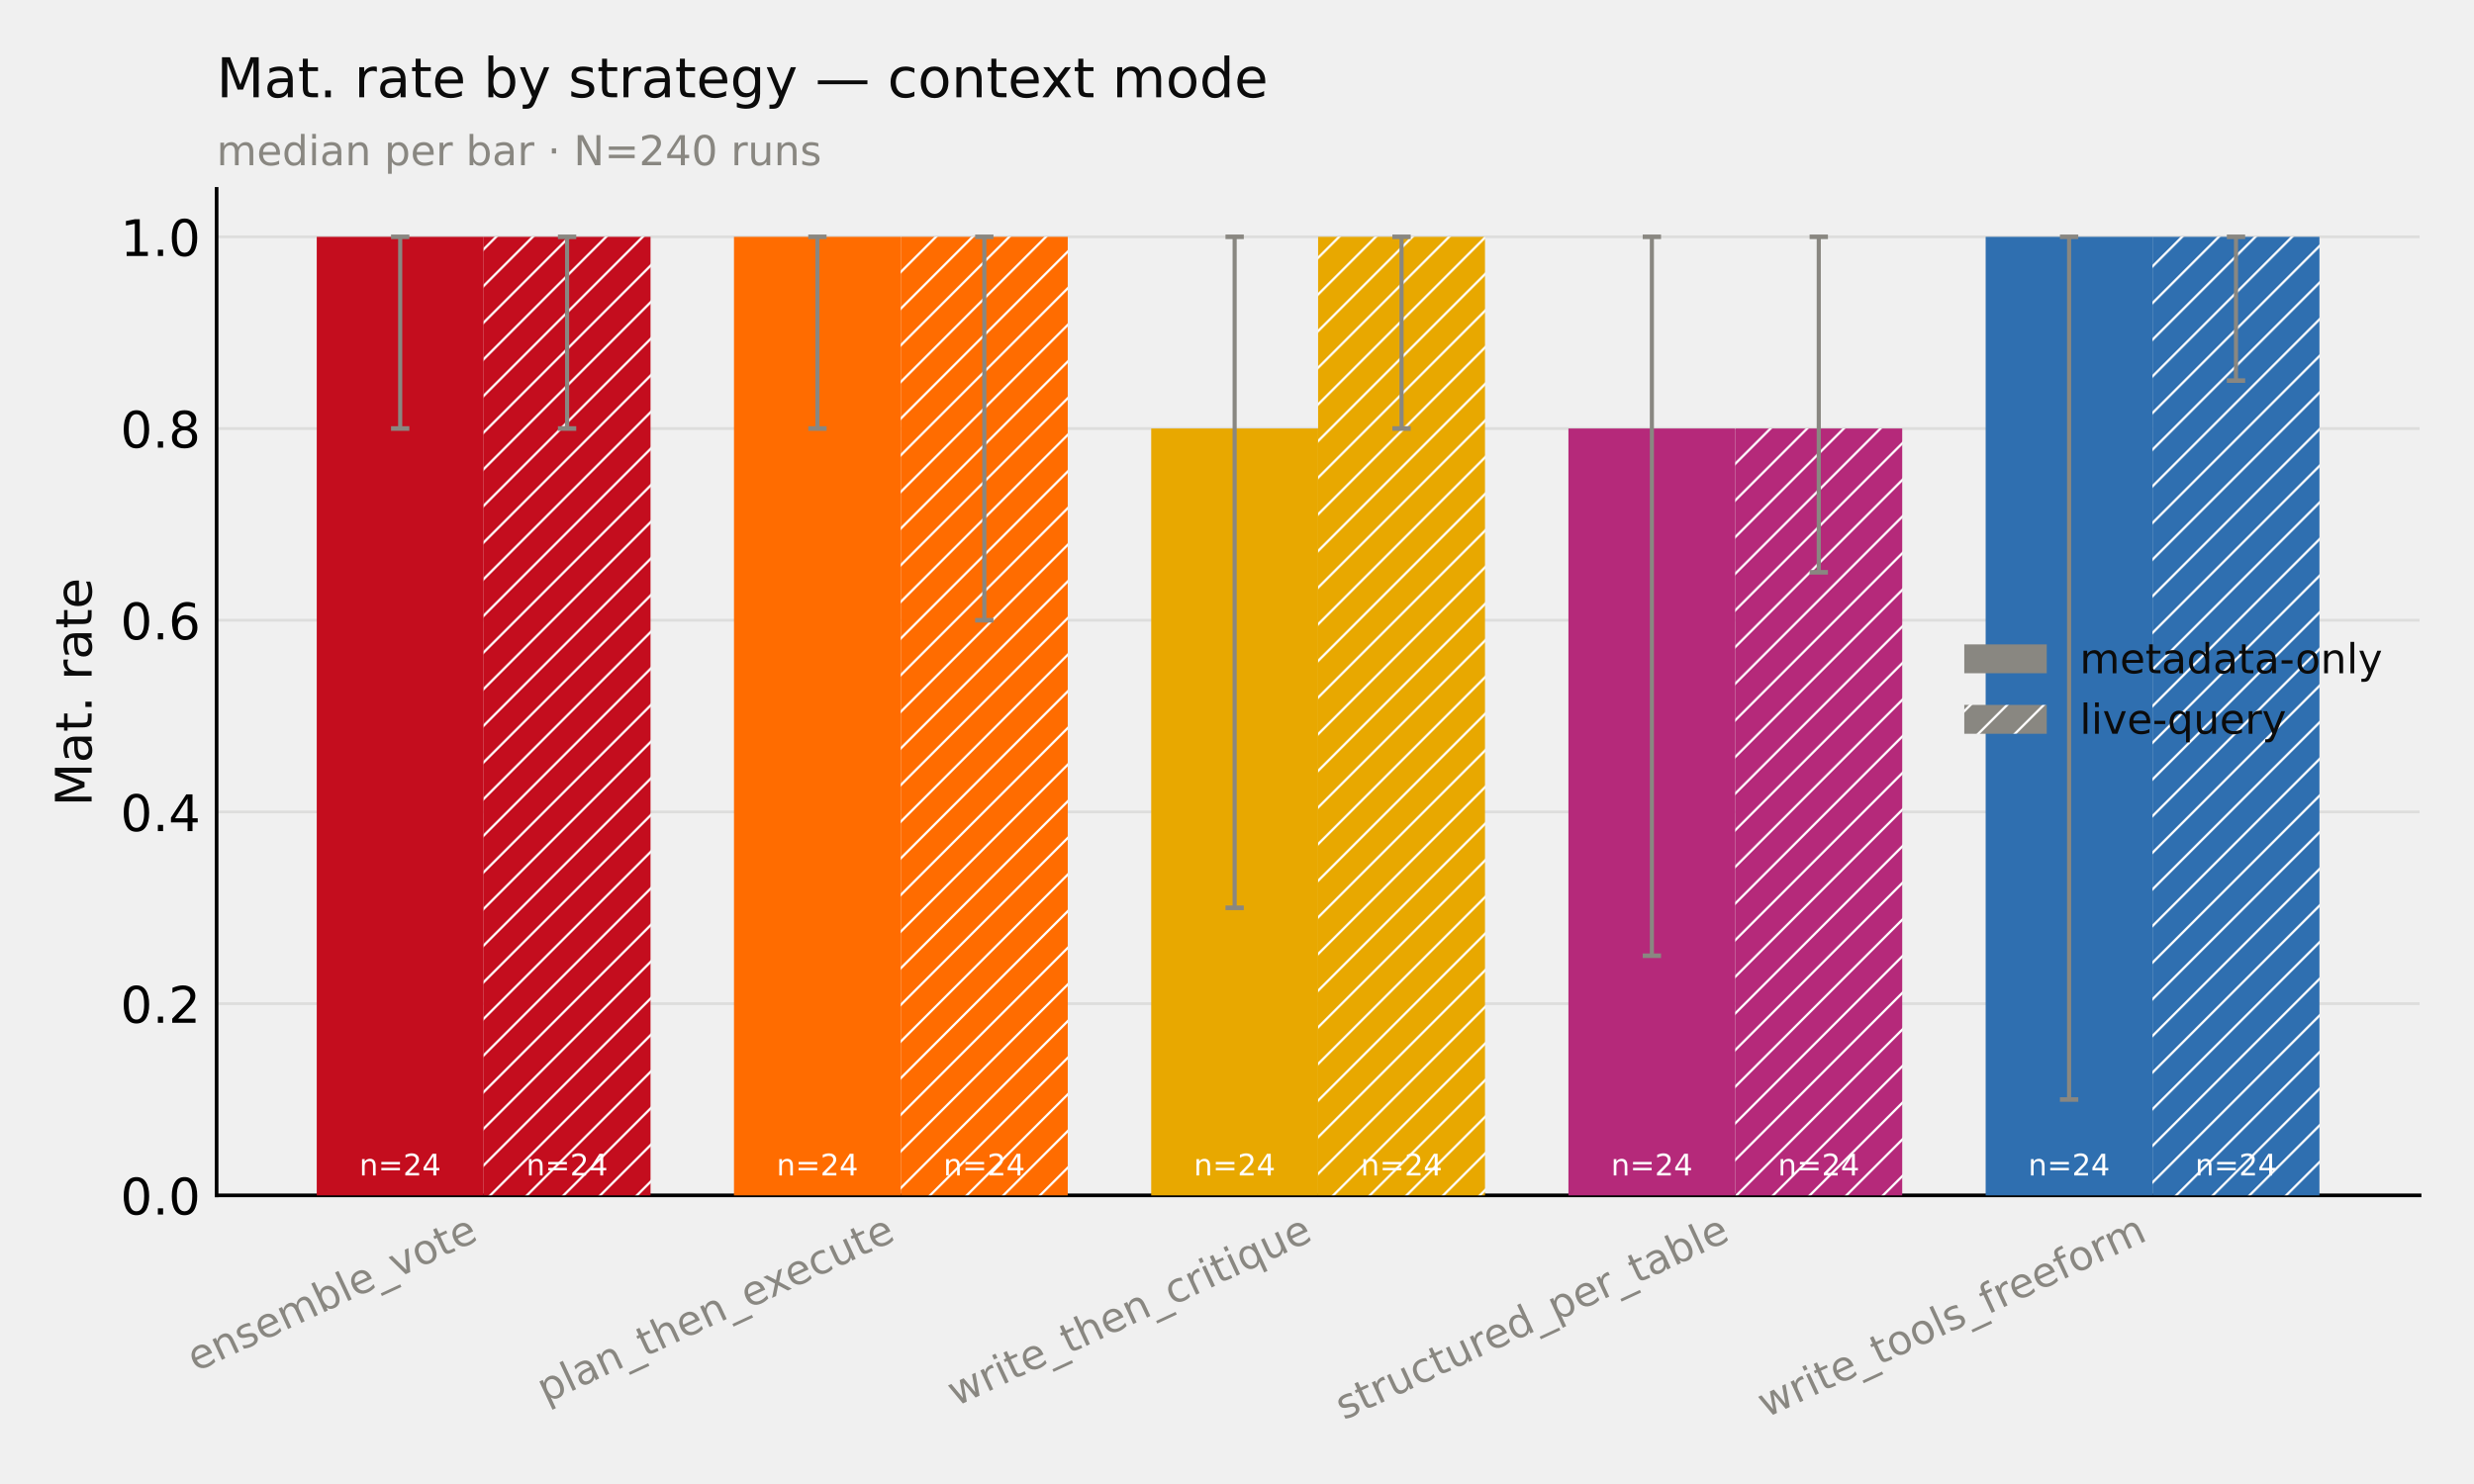
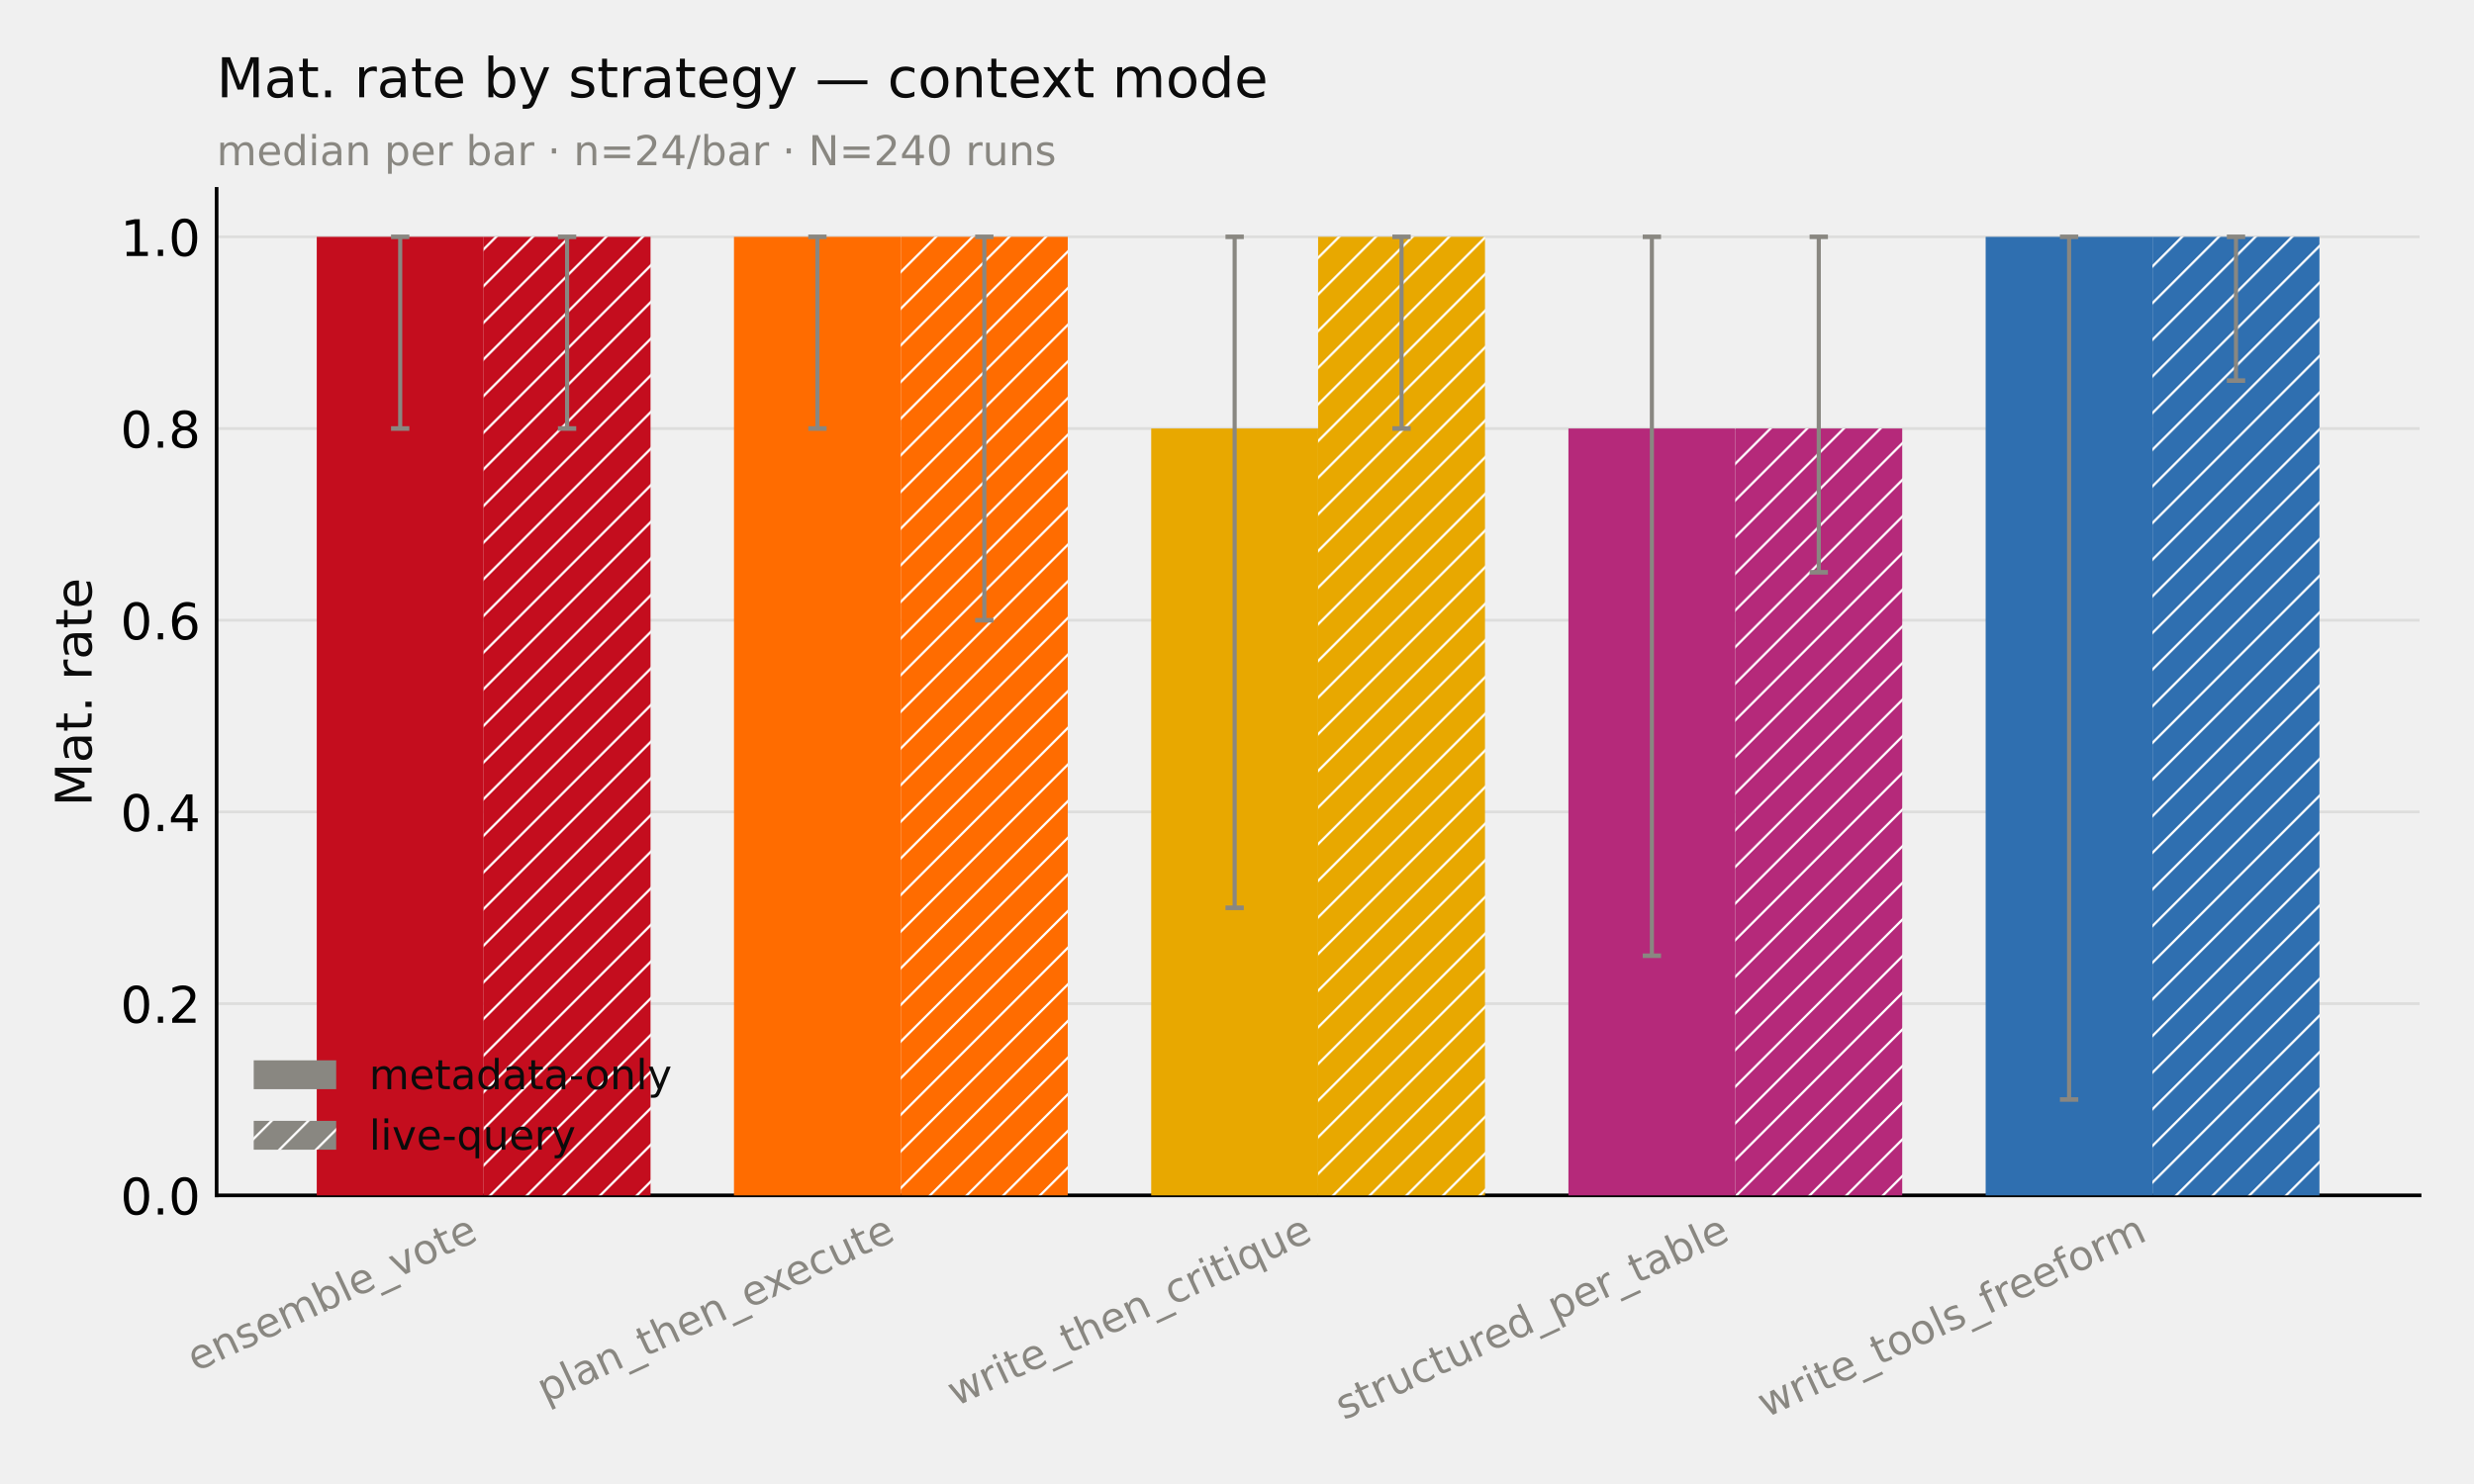
<svg xmlns="http://www.w3.org/2000/svg" xmlns:xlink="http://www.w3.org/1999/xlink" width="540pt" height="324pt" viewBox="0 0 540 324" version="1.1">
  <defs>
    <style type="text/css">*{stroke-linejoin: round; stroke-linecap: butt}</style>
  </defs>
  <g id="figure_1">
    <g id="patch_1">
      <path d="M 0 324  L 540 324  L 540 0  L 0 0  L 0 324  z " style="fill: none" />
    </g>
    <g id="axes_1">
      <g id="patch_2">
        <path d="M 47.28 260.982  L 528.12 260.982  L 528.12 41.24  L 47.28 41.24  L 47.28 260.982  z " style="fill: none" />
      </g>
      <g id="matplotlib.axis_1">
        <g id="xtick_1">
          <g id="line2d_1" />
          <g id="text_1">
            <text style="font-size: 9px; font-family: 'DejaVu Sans', 'Bitstream Vera Sans', 'Computer Modern Sans Serif', 'Lucida Grande', 'Verdana', 'Geneva', 'Lucid', 'Arial', 'Helvetica', 'Avant Garde', sans-serif; fill: #898781" transform="translate(42.68812 299.5812) rotate(-25)">ensemble_vote</text>
          </g>
        </g>
        <g id="xtick_2">
          <g id="line2d_2" />
          <g id="text_2">
            <text style="font-size: 9px; font-family: 'DejaVu Sans', 'Bitstream Vera Sans', 'Computer Modern Sans Serif', 'Lucida Grande', 'Verdana', 'Geneva', 'Lucid', 'Arial', 'Helvetica', 'Avant Garde', sans-serif; fill: #898781" transform="translate(119.0716 306.4289) rotate(-25)">plan_then_execute</text>
          </g>
        </g>
        <g id="xtick_3">
          <g id="line2d_3" />
          <g id="text_3">
            <text style="font-size: 9px; font-family: 'DejaVu Sans', 'Bitstream Vera Sans', 'Computer Modern Sans Serif', 'Lucida Grande', 'Verdana', 'Geneva', 'Lucid', 'Arial', 'Helvetica', 'Avant Garde', sans-serif; fill: #898781" transform="translate(208.6499 307.1236) rotate(-25)">write_then_critique</text>
          </g>
        </g>
        <g id="xtick_4">
          <g id="line2d_4" />
          <g id="text_4">
            <text style="font-size: 9px; font-family: 'DejaVu Sans', 'Bitstream Vera Sans', 'Computer Modern Sans Serif', 'Lucida Grande', 'Verdana', 'Geneva', 'Lucid', 'Arial', 'Helvetica', 'Avant Garde', sans-serif; fill: #898781" transform="translate(293.3163 310.1088) rotate(-25)">structured_per_table</text>
          </g>
        </g>
        <g id="xtick_5">
          <g id="line2d_5" />
          <g id="text_5">
            <text style="font-size: 9px; font-family: 'DejaVu Sans', 'Bitstream Vera Sans', 'Computer Modern Sans Serif', 'Lucida Grande', 'Verdana', 'Geneva', 'Lucid', 'Arial', 'Helvetica', 'Avant Garde', sans-serif; fill: #898781" transform="translate(385.4843 309.5959) rotate(-25)">write_tools_freeform</text>
          </g>
        </g>
      </g>
      <g id="matplotlib.axis_2">
        <g id="ytick_1">
          <g id="line2d_6">
            <path d="M 47.28 260.982  L 528.12 260.982  " clip-path="url(#pb1617f5076)" style="fill: none; stroke: #898781; stroke-opacity: 0.18; stroke-width: 0.6; stroke-linecap: square" />
          </g>
          <g id="line2d_7" />
          <g id="text_6">
            <text style="font-size: 11px; font-family: 'DejaVu Sans', 'Bitstream Vera Sans', 'Computer Modern Sans Serif', 'Lucida Grande', 'Verdana', 'Geneva', 'Lucid', 'Arial', 'Helvetica', 'Avant Garde', sans-serif; text-anchor: end" x="43.78" y="265.161" transform="rotate(-0 43.78 265.1614)">0.0</text>
          </g>
        </g>
        <g id="ytick_2">
          <g id="line2d_8">
            <path d="M 47.28 219.127  L 528.12 219.127  " clip-path="url(#pb1617f5076)" style="fill: none; stroke: #898781; stroke-opacity: 0.18; stroke-width: 0.6; stroke-linecap: square" />
          </g>
          <g id="line2d_9" />
          <g id="text_7">
            <text style="font-size: 11px; font-family: 'DejaVu Sans', 'Bitstream Vera Sans', 'Computer Modern Sans Serif', 'Lucida Grande', 'Verdana', 'Geneva', 'Lucid', 'Arial', 'Helvetica', 'Avant Garde', sans-serif; text-anchor: end" x="43.78" y="223.306" transform="rotate(-0 43.78 223.3057)">0.2</text>
          </g>
        </g>
        <g id="ytick_3">
          <g id="line2d_10">
            <path d="M 47.28 177.271  L 528.12 177.271  " clip-path="url(#pb1617f5076)" style="fill: none; stroke: #898781; stroke-opacity: 0.18; stroke-width: 0.6; stroke-linecap: square" />
          </g>
          <g id="line2d_11" />
          <g id="text_8">
            <text style="font-size: 11px; font-family: 'DejaVu Sans', 'Bitstream Vera Sans', 'Computer Modern Sans Serif', 'Lucida Grande', 'Verdana', 'Geneva', 'Lucid', 'Arial', 'Helvetica', 'Avant Garde', sans-serif; text-anchor: end" x="43.78" y="181.45" transform="rotate(-0 43.78 181.45)">0.4</text>
          </g>
        </g>
        <g id="ytick_4">
          <g id="line2d_12">
            <path d="M 47.28 135.415  L 528.12 135.415  " clip-path="url(#pb1617f5076)" style="fill: none; stroke: #898781; stroke-opacity: 0.18; stroke-width: 0.6; stroke-linecap: square" />
          </g>
          <g id="line2d_13" />
          <g id="text_9">
            <text style="font-size: 11px; font-family: 'DejaVu Sans', 'Bitstream Vera Sans', 'Computer Modern Sans Serif', 'Lucida Grande', 'Verdana', 'Geneva', 'Lucid', 'Arial', 'Helvetica', 'Avant Garde', sans-serif; text-anchor: end" x="43.78" y="139.594" transform="rotate(-0 43.78 139.5944)">0.6</text>
          </g>
        </g>
        <g id="ytick_5">
          <g id="line2d_14">
            <path d="M 47.28 93.56  L 528.12 93.56  " clip-path="url(#pb1617f5076)" style="fill: none; stroke: #898781; stroke-opacity: 0.18; stroke-width: 0.6; stroke-linecap: square" />
          </g>
          <g id="line2d_15" />
          <g id="text_10">
            <text style="font-size: 11px; font-family: 'DejaVu Sans', 'Bitstream Vera Sans', 'Computer Modern Sans Serif', 'Lucida Grande', 'Verdana', 'Geneva', 'Lucid', 'Arial', 'Helvetica', 'Avant Garde', sans-serif; text-anchor: end" x="43.78" y="97.739" transform="rotate(-0 43.78 97.73872)">0.8</text>
          </g>
        </g>
        <g id="ytick_6">
          <g id="line2d_16">
            <path d="M 47.28 51.704  L 528.12 51.704  " clip-path="url(#pb1617f5076)" style="fill: none; stroke: #898781; stroke-opacity: 0.18; stroke-width: 0.6; stroke-linecap: square" />
          </g>
          <g id="line2d_17" />
          <g id="text_11">
            <text style="font-size: 11px; font-family: 'DejaVu Sans', 'Bitstream Vera Sans', 'Computer Modern Sans Serif', 'Lucida Grande', 'Verdana', 'Geneva', 'Lucid', 'Arial', 'Helvetica', 'Avant Garde', sans-serif; text-anchor: end" x="43.78" y="55.883" transform="rotate(-0 43.78 55.88306)">1.0</text>
          </g>
        </g>
        <g id="text_12">
          <text style="font-size: 11px; font-family: 'DejaVu Sans', 'Bitstream Vera Sans', 'Computer Modern Sans Serif', 'Lucida Grande', 'Verdana', 'Geneva', 'Lucid', 'Arial', 'Helvetica', 'Avant Garde', sans-serif; text-anchor: middle; fill: #0b0b0b" x="19.999" y="151.111" transform="rotate(-90 19.99891 151.1111)">Mat. rate</text>
        </g>
      </g>
      <g id="patch_3">
        <path d="M 47.28 260.982  L 47.28 41.24  " style="fill: none; stroke: #000000; stroke-width: 0.8; stroke-linejoin: miter; stroke-linecap: square" />
      </g>
      <g id="patch_4">
        <path d="M 47.28 260.982  L 528.12 260.982  " style="fill: none; stroke: #000000; stroke-width: 0.8; stroke-linejoin: miter; stroke-linecap: square" />
      </g>
      <g id="patch_5">
        <path d="M 69.136 260.982  L 105.564 260.982  L 105.564 51.704  L 69.136 51.704  z " clip-path="url(#pb1617f5076)" style="fill: #c40d1e" />
      </g>
      <g id="patch_6">
        <path d="M 160.205 260.982  L 196.632 260.982  L 196.632 51.704  L 160.205 51.704  z " clip-path="url(#pb1617f5076)" style="fill: #ff6c00" />
      </g>
      <g id="patch_7">
        <path d="M 251.273 260.982  L 287.7 260.982  L 287.7 93.56  L 251.273 93.56  z " clip-path="url(#pb1617f5076)" style="fill: #e8a800" />
      </g>
      <g id="patch_8">
        <path d="M 342.341 260.982  L 378.768 260.982  L 378.768 93.56  L 342.341 93.56  z " clip-path="url(#pb1617f5076)" style="fill: #b5297a" />
      </g>
      <g id="patch_9">
        <path d="M 433.409 260.982  L 469.836 260.982  L 469.836 51.704  L 433.409 51.704  z " clip-path="url(#pb1617f5076)" style="fill: #2f6fb0" />
      </g>
      <g id="patch_10">
        <path d="M 105.564 260.982  L 141.991 260.982  L 141.991 51.704  L 105.564 51.704  z " clip-path="url(#pb1617f5076)" style="fill: url(#h20146b4fa7)" />
      </g>
      <g id="patch_11">
        <path d="M 196.632 260.982  L 233.059 260.982  L 233.059 51.704  L 196.632 51.704  z " clip-path="url(#pb1617f5076)" style="fill: url(#hf482982c65)" />
      </g>
      <g id="patch_12">
        <path d="M 287.7 260.982  L 324.127 260.982  L 324.127 51.704  L 287.7 51.704  z " clip-path="url(#pb1617f5076)" style="fill: url(#h7a3ad3c2db)" />
      </g>
      <g id="patch_13">
        <path d="M 378.768 260.982  L 415.195 260.982  L 415.195 93.56  L 378.768 93.56  z " clip-path="url(#pb1617f5076)" style="fill: url(#h043da4cbdd)" />
      </g>
      <g id="patch_14">
        <path d="M 469.836 260.982  L 506.264 260.982  L 506.264 51.704  L 469.836 51.704  z " clip-path="url(#pb1617f5076)" style="fill: url(#h0b8172f50e)" />
      </g>
      <g id="text_13">
-         <text style="font-size: 9px; font-family: 'DejaVu Sans', 'Bitstream Vera Sans', 'Computer Modern Sans Serif', 'Lucida Grande', 'Verdana', 'Geneva', 'Lucid', 'Arial', 'Helvetica', 'Avant Garde', sans-serif; text-anchor: start; fill: #898781" x="47.28" y="36.072" transform="rotate(-0 47.28 36.07215)">median per bar · N=240 runs</text>
+         <text style="font-size: 9px; font-family: 'DejaVu Sans', 'Bitstream Vera Sans', 'Computer Modern Sans Serif', 'Lucida Grande', 'Verdana', 'Geneva', 'Lucid', 'Arial', 'Helvetica', 'Avant Garde', sans-serif; text-anchor: start; fill: #898781" x="47.28" y="36.072" transform="rotate(-0 47.28 36.07215)">median per bar · n=24/bar · N=240 runs</text>
      </g>
      <g id="text_14">
        <text style="font-size: 12px; font-family: 'DejaVu Sans', 'Bitstream Vera Sans', 'Computer Modern Sans Serif', 'Lucida Grande', 'Verdana', 'Geneva', 'Lucid', 'Arial', 'Helvetica', 'Avant Garde', sans-serif; text-anchor: start; fill: #0b0b0b" x="47.28" y="21.24" transform="rotate(-0 47.28 21.24)">Mat. rate by strategy — context mode</text>
      </g>
      <g id="LineCollection_1">
        <path d="M 87.35 93.56  L 87.35 51.704  " clip-path="url(#pb1617f5076)" style="fill: none; stroke: #898781; stroke-width: 0.9" />
        <path d="M 178.418 93.56  L 178.418 51.704  " clip-path="url(#pb1617f5076)" style="fill: none; stroke: #898781; stroke-width: 0.9" />
        <path d="M 269.486 198.199  L 269.486 51.704  " clip-path="url(#pb1617f5076)" style="fill: none; stroke: #898781; stroke-width: 0.9" />
        <path d="M 360.555 208.663  L 360.555 51.704  " clip-path="url(#pb1617f5076)" style="fill: none; stroke: #898781; stroke-width: 0.9" />
        <path d="M 451.623 240.054  L 451.623 51.704  " clip-path="url(#pb1617f5076)" style="fill: none; stroke: #898781; stroke-width: 0.9" />
      </g>
      <g id="line2d_18">
        <defs>
          <path id="m463a00b9f9" d="M 2 0  L -2 -0  " style="stroke: #898781" />
        </defs>
        <g clip-path="url(#pb1617f5076)">
          <use xlink:href="#m463a00b9f9" x="87.35" y="93.56" style="fill: #1f77b4; stroke: #898781" />
          <use xlink:href="#m463a00b9f9" x="178.418" y="93.56" style="fill: #1f77b4; stroke: #898781" />
          <use xlink:href="#m463a00b9f9" x="269.486" y="198.199" style="fill: #1f77b4; stroke: #898781" />
          <use xlink:href="#m463a00b9f9" x="360.555" y="208.663" style="fill: #1f77b4; stroke: #898781" />
          <use xlink:href="#m463a00b9f9" x="451.623" y="240.054" style="fill: #1f77b4; stroke: #898781" />
        </g>
      </g>
      <g id="line2d_19">
        <g clip-path="url(#pb1617f5076)">
          <use xlink:href="#m463a00b9f9" x="87.35" y="51.704" style="fill: #1f77b4; stroke: #898781" />
          <use xlink:href="#m463a00b9f9" x="178.418" y="51.704" style="fill: #1f77b4; stroke: #898781" />
          <use xlink:href="#m463a00b9f9" x="269.486" y="51.704" style="fill: #1f77b4; stroke: #898781" />
          <use xlink:href="#m463a00b9f9" x="360.555" y="51.704" style="fill: #1f77b4; stroke: #898781" />
          <use xlink:href="#m463a00b9f9" x="451.623" y="51.704" style="fill: #1f77b4; stroke: #898781" />
        </g>
      </g>
      <g id="LineCollection_2">
        <path d="M 123.777 93.56  L 123.777 51.704  " clip-path="url(#pb1617f5076)" style="fill: none; stroke: #898781; stroke-width: 0.9" />
        <path d="M 214.845 135.415  L 214.845 51.704  " clip-path="url(#pb1617f5076)" style="fill: none; stroke: #898781; stroke-width: 0.9" />
        <path d="M 305.914 93.56  L 305.914 51.704  " clip-path="url(#pb1617f5076)" style="fill: none; stroke: #898781; stroke-width: 0.9" />
        <path d="M 396.982 124.951  L 396.982 51.704  " clip-path="url(#pb1617f5076)" style="fill: none; stroke: #898781; stroke-width: 0.9" />
        <path d="M 488.05 83.096  L 488.05 51.704  " clip-path="url(#pb1617f5076)" style="fill: none; stroke: #898781; stroke-width: 0.9" />
      </g>
      <g id="line2d_20">
        <g clip-path="url(#pb1617f5076)">
          <use xlink:href="#m463a00b9f9" x="123.777" y="93.56" style="fill: #1f77b4; stroke: #898781" />
          <use xlink:href="#m463a00b9f9" x="214.845" y="135.415" style="fill: #1f77b4; stroke: #898781" />
          <use xlink:href="#m463a00b9f9" x="305.914" y="93.56" style="fill: #1f77b4; stroke: #898781" />
          <use xlink:href="#m463a00b9f9" x="396.982" y="124.951" style="fill: #1f77b4; stroke: #898781" />
          <use xlink:href="#m463a00b9f9" x="488.05" y="83.096" style="fill: #1f77b4; stroke: #898781" />
        </g>
      </g>
      <g id="line2d_21">
        <g clip-path="url(#pb1617f5076)">
          <use xlink:href="#m463a00b9f9" x="123.777" y="51.704" style="fill: #1f77b4; stroke: #898781" />
          <use xlink:href="#m463a00b9f9" x="214.845" y="51.704" style="fill: #1f77b4; stroke: #898781" />
          <use xlink:href="#m463a00b9f9" x="305.914" y="51.704" style="fill: #1f77b4; stroke: #898781" />
          <use xlink:href="#m463a00b9f9" x="396.982" y="51.704" style="fill: #1f77b4; stroke: #898781" />
          <use xlink:href="#m463a00b9f9" x="488.05" y="51.704" style="fill: #1f77b4; stroke: #898781" />
        </g>
      </g>
-       <g id="text_15">
-         <text style="font-size: 6.5px; font-family: 'DejaVu Sans', 'Bitstream Vera Sans', 'Computer Modern Sans Serif', 'Lucida Grande', 'Verdana', 'Geneva', 'Lucid', 'Arial', 'Helvetica', 'Avant Garde', sans-serif; text-anchor: middle; fill: #ffffff" x="87.35" y="256.63" transform="rotate(-0 87.35 256.6304)">n=24</text>
-       </g>
-       <g id="text_16">
-         <text style="font-size: 6.5px; font-family: 'DejaVu Sans', 'Bitstream Vera Sans', 'Computer Modern Sans Serif', 'Lucida Grande', 'Verdana', 'Geneva', 'Lucid', 'Arial', 'Helvetica', 'Avant Garde', sans-serif; text-anchor: middle; fill: #ffffff" x="178.418" y="256.63" transform="rotate(-0 178.4182 256.6304)">n=24</text>
-       </g>
-       <g id="text_17">
-         <text style="font-size: 6.5px; font-family: 'DejaVu Sans', 'Bitstream Vera Sans', 'Computer Modern Sans Serif', 'Lucida Grande', 'Verdana', 'Geneva', 'Lucid', 'Arial', 'Helvetica', 'Avant Garde', sans-serif; text-anchor: middle; fill: #ffffff" x="269.486" y="256.63" transform="rotate(-0 269.4864 256.6304)">n=24</text>
-       </g>
-       <g id="text_18">
-         <text style="font-size: 6.5px; font-family: 'DejaVu Sans', 'Bitstream Vera Sans', 'Computer Modern Sans Serif', 'Lucida Grande', 'Verdana', 'Geneva', 'Lucid', 'Arial', 'Helvetica', 'Avant Garde', sans-serif; text-anchor: middle; fill: #ffffff" x="360.555" y="256.63" transform="rotate(-0 360.5545 256.6304)">n=24</text>
-       </g>
-       <g id="text_19">
-         <text style="font-size: 6.5px; font-family: 'DejaVu Sans', 'Bitstream Vera Sans', 'Computer Modern Sans Serif', 'Lucida Grande', 'Verdana', 'Geneva', 'Lucid', 'Arial', 'Helvetica', 'Avant Garde', sans-serif; text-anchor: middle; fill: #ffffff" x="451.623" y="256.63" transform="rotate(-0 451.6227 256.6304)">n=24</text>
-       </g>
-       <g id="text_20">
-         <text style="font-size: 6.5px; font-family: 'DejaVu Sans', 'Bitstream Vera Sans', 'Computer Modern Sans Serif', 'Lucida Grande', 'Verdana', 'Geneva', 'Lucid', 'Arial', 'Helvetica', 'Avant Garde', sans-serif; text-anchor: middle; fill: #ffffff" x="123.777" y="256.63" transform="rotate(-0 123.7773 256.6304)">n=24</text>
-       </g>
-       <g id="text_21">
-         <text style="font-size: 6.5px; font-family: 'DejaVu Sans', 'Bitstream Vera Sans', 'Computer Modern Sans Serif', 'Lucida Grande', 'Verdana', 'Geneva', 'Lucid', 'Arial', 'Helvetica', 'Avant Garde', sans-serif; text-anchor: middle; fill: #ffffff" x="214.845" y="256.63" transform="rotate(-0 214.8455 256.6304)">n=24</text>
-       </g>
-       <g id="text_22">
-         <text style="font-size: 6.5px; font-family: 'DejaVu Sans', 'Bitstream Vera Sans', 'Computer Modern Sans Serif', 'Lucida Grande', 'Verdana', 'Geneva', 'Lucid', 'Arial', 'Helvetica', 'Avant Garde', sans-serif; text-anchor: middle; fill: #ffffff" x="305.914" y="256.63" transform="rotate(-0 305.9136 256.6304)">n=24</text>
-       </g>
-       <g id="text_23">
-         <text style="font-size: 6.5px; font-family: 'DejaVu Sans', 'Bitstream Vera Sans', 'Computer Modern Sans Serif', 'Lucida Grande', 'Verdana', 'Geneva', 'Lucid', 'Arial', 'Helvetica', 'Avant Garde', sans-serif; text-anchor: middle; fill: #ffffff" x="396.982" y="256.63" transform="rotate(-0 396.9818 256.6304)">n=24</text>
-       </g>
-       <g id="text_24">
-         <text style="font-size: 6.5px; font-family: 'DejaVu Sans', 'Bitstream Vera Sans', 'Computer Modern Sans Serif', 'Lucida Grande', 'Verdana', 'Geneva', 'Lucid', 'Arial', 'Helvetica', 'Avant Garde', sans-serif; text-anchor: middle; fill: #ffffff" x="488.05" y="256.63" transform="rotate(-0 488.05 256.6304)">n=24</text>
-       </g>
      <g id="legend_1">
        <g id="patch_15">
-           <path d="M 428.746 146.989  L 446.746 146.989  L 446.746 140.689  L 428.746 140.689  z " style="fill: #898781" />
-         </g>
-         <g id="text_25">
-           <text style="font-size: 9px; font-family: 'DejaVu Sans', 'Bitstream Vera Sans', 'Computer Modern Sans Serif', 'Lucida Grande', 'Verdana', 'Geneva', 'Lucid', 'Arial', 'Helvetica', 'Avant Garde', sans-serif; text-anchor: start; fill: #0b0b0b" x="453.946" y="146.989" transform="rotate(-0 453.9459 146.9894)">metadata-only</text>
+           <path d="M 55.38 237.8  L 73.38 237.8  L 73.38 231.5  L 55.38 231.5  z " style="fill: #898781" />
+         </g>
+         <g id="text_15">
+           <text style="font-size: 9px; font-family: 'DejaVu Sans', 'Bitstream Vera Sans', 'Computer Modern Sans Serif', 'Lucida Grande', 'Verdana', 'Geneva', 'Lucid', 'Arial', 'Helvetica', 'Avant Garde', sans-serif; text-anchor: start; fill: #0b0b0b" x="80.58" y="237.8" transform="rotate(-0 80.58 237.8002)">metadata-only</text>
        </g>
        <g id="patch_16">
-           <path d="M 428.746 160.2  L 446.746 160.2  L 446.746 153.9  L 428.746 153.9  z " style="fill: url(#h6619fcbfe9)" />
-         </g>
-         <g id="text_26">
-           <text style="font-size: 9px; font-family: 'DejaVu Sans', 'Bitstream Vera Sans', 'Computer Modern Sans Serif', 'Lucida Grande', 'Verdana', 'Geneva', 'Lucid', 'Arial', 'Helvetica', 'Avant Garde', sans-serif; text-anchor: start; fill: #0b0b0b" x="453.946" y="160.2" transform="rotate(-0 453.9459 160.1997)">live-query</text>
+           <path d="M 55.38 251.011  L 73.38 251.011  L 73.38 244.711  L 55.38 244.711  z " style="fill: url(#h6619fcbfe9)" />
+         </g>
+         <g id="text_16">
+           <text style="font-size: 9px; font-family: 'DejaVu Sans', 'Bitstream Vera Sans', 'Computer Modern Sans Serif', 'Lucida Grande', 'Verdana', 'Geneva', 'Lucid', 'Arial', 'Helvetica', 'Avant Garde', sans-serif; text-anchor: start; fill: #0b0b0b" x="80.58" y="251.011" transform="rotate(-0 80.58 251.0105)">live-query</text>
        </g>
      </g>
    </g>
  </g>
  <defs>
    <clipPath id="pb1617f5076">
      <rect x="47.28" y="41.24" width="480.84" height="219.742" />
    </clipPath>
  </defs>
  <defs>
    <pattern id="h20146b4fa7" patternUnits="userSpaceOnUse" x="0" y="0" width="72" height="72">
      <rect x="0" y="0" width="73" height="73" fill="#c40d1e" />
      <path d="M -36 36  L 36 -36  M -32 40  L 40 -32  M -28 44  L 44 -28  M -24 48  L 48 -24  M -20 52  L 52 -20  M -16 56  L 56 -16  M -12 60  L 60 -12  M -8 64  L 64 -8  M -4 68  L 68 -4  M 0 72  L 72 0  M 4 76  L 76 4  M 8 80  L 80 8  M 12 84  L 84 12  M 16 88  L 88 16  M 20 92  L 92 20  M 24 96  L 96 24  M 28 100  L 100 28  M 32 104  L 104 32  M 36 108  L 108 36  " style="fill: #ffffff; stroke: #ffffff; stroke-width: 0.5; stroke-linecap: butt; stroke-linejoin: miter" />
    </pattern>
    <pattern id="hf482982c65" patternUnits="userSpaceOnUse" x="0" y="0" width="72" height="72">
      <rect x="0" y="0" width="73" height="73" fill="#ff6c00" />
      <path d="M -36 36  L 36 -36  M -32 40  L 40 -32  M -28 44  L 44 -28  M -24 48  L 48 -24  M -20 52  L 52 -20  M -16 56  L 56 -16  M -12 60  L 60 -12  M -8 64  L 64 -8  M -4 68  L 68 -4  M 0 72  L 72 0  M 4 76  L 76 4  M 8 80  L 80 8  M 12 84  L 84 12  M 16 88  L 88 16  M 20 92  L 92 20  M 24 96  L 96 24  M 28 100  L 100 28  M 32 104  L 104 32  M 36 108  L 108 36  " style="fill: #ffffff; stroke: #ffffff; stroke-width: 0.5; stroke-linecap: butt; stroke-linejoin: miter" />
    </pattern>
    <pattern id="h7a3ad3c2db" patternUnits="userSpaceOnUse" x="0" y="0" width="72" height="72">
      <rect x="0" y="0" width="73" height="73" fill="#e8a800" />
      <path d="M -36 36  L 36 -36  M -32 40  L 40 -32  M -28 44  L 44 -28  M -24 48  L 48 -24  M -20 52  L 52 -20  M -16 56  L 56 -16  M -12 60  L 60 -12  M -8 64  L 64 -8  M -4 68  L 68 -4  M 0 72  L 72 0  M 4 76  L 76 4  M 8 80  L 80 8  M 12 84  L 84 12  M 16 88  L 88 16  M 20 92  L 92 20  M 24 96  L 96 24  M 28 100  L 100 28  M 32 104  L 104 32  M 36 108  L 108 36  " style="fill: #ffffff; stroke: #ffffff; stroke-width: 0.5; stroke-linecap: butt; stroke-linejoin: miter" />
    </pattern>
    <pattern id="h043da4cbdd" patternUnits="userSpaceOnUse" x="0" y="0" width="72" height="72">
      <rect x="0" y="0" width="73" height="73" fill="#b5297a" />
      <path d="M -36 36  L 36 -36  M -32 40  L 40 -32  M -28 44  L 44 -28  M -24 48  L 48 -24  M -20 52  L 52 -20  M -16 56  L 56 -16  M -12 60  L 60 -12  M -8 64  L 64 -8  M -4 68  L 68 -4  M 0 72  L 72 0  M 4 76  L 76 4  M 8 80  L 80 8  M 12 84  L 84 12  M 16 88  L 88 16  M 20 92  L 92 20  M 24 96  L 96 24  M 28 100  L 100 28  M 32 104  L 104 32  M 36 108  L 108 36  " style="fill: #ffffff; stroke: #ffffff; stroke-width: 0.5; stroke-linecap: butt; stroke-linejoin: miter" />
    </pattern>
    <pattern id="h0b8172f50e" patternUnits="userSpaceOnUse" x="0" y="0" width="72" height="72">
      <rect x="0" y="0" width="73" height="73" fill="#2f6fb0" />
      <path d="M -36 36  L 36 -36  M -32 40  L 40 -32  M -28 44  L 44 -28  M -24 48  L 48 -24  M -20 52  L 52 -20  M -16 56  L 56 -16  M -12 60  L 60 -12  M -8 64  L 64 -8  M -4 68  L 68 -4  M 0 72  L 72 0  M 4 76  L 76 4  M 8 80  L 80 8  M 12 84  L 84 12  M 16 88  L 88 16  M 20 92  L 92 20  M 24 96  L 96 24  M 28 100  L 100 28  M 32 104  L 104 32  M 36 108  L 108 36  " style="fill: #ffffff; stroke: #ffffff; stroke-width: 0.5; stroke-linecap: butt; stroke-linejoin: miter" />
    </pattern>
    <pattern id="h6619fcbfe9" patternUnits="userSpaceOnUse" x="0" y="0" width="72" height="72">
      <rect x="0" y="0" width="73" height="73" fill="#898781" />
      <path d="M -36 36  L 36 -36  M -32 40  L 40 -32  M -28 44  L 44 -28  M -24 48  L 48 -24  M -20 52  L 52 -20  M -16 56  L 56 -16  M -12 60  L 60 -12  M -8 64  L 64 -8  M -4 68  L 68 -4  M 0 72  L 72 0  M 4 76  L 76 4  M 8 80  L 80 8  M 12 84  L 84 12  M 16 88  L 88 16  M 20 92  L 92 20  M 24 96  L 96 24  M 28 100  L 100 28  M 32 104  L 104 32  M 36 108  L 108 36  " style="fill: #ffffff; stroke: #ffffff; stroke-width: 0.5; stroke-linecap: butt; stroke-linejoin: miter" />
    </pattern>
  </defs>
</svg>
